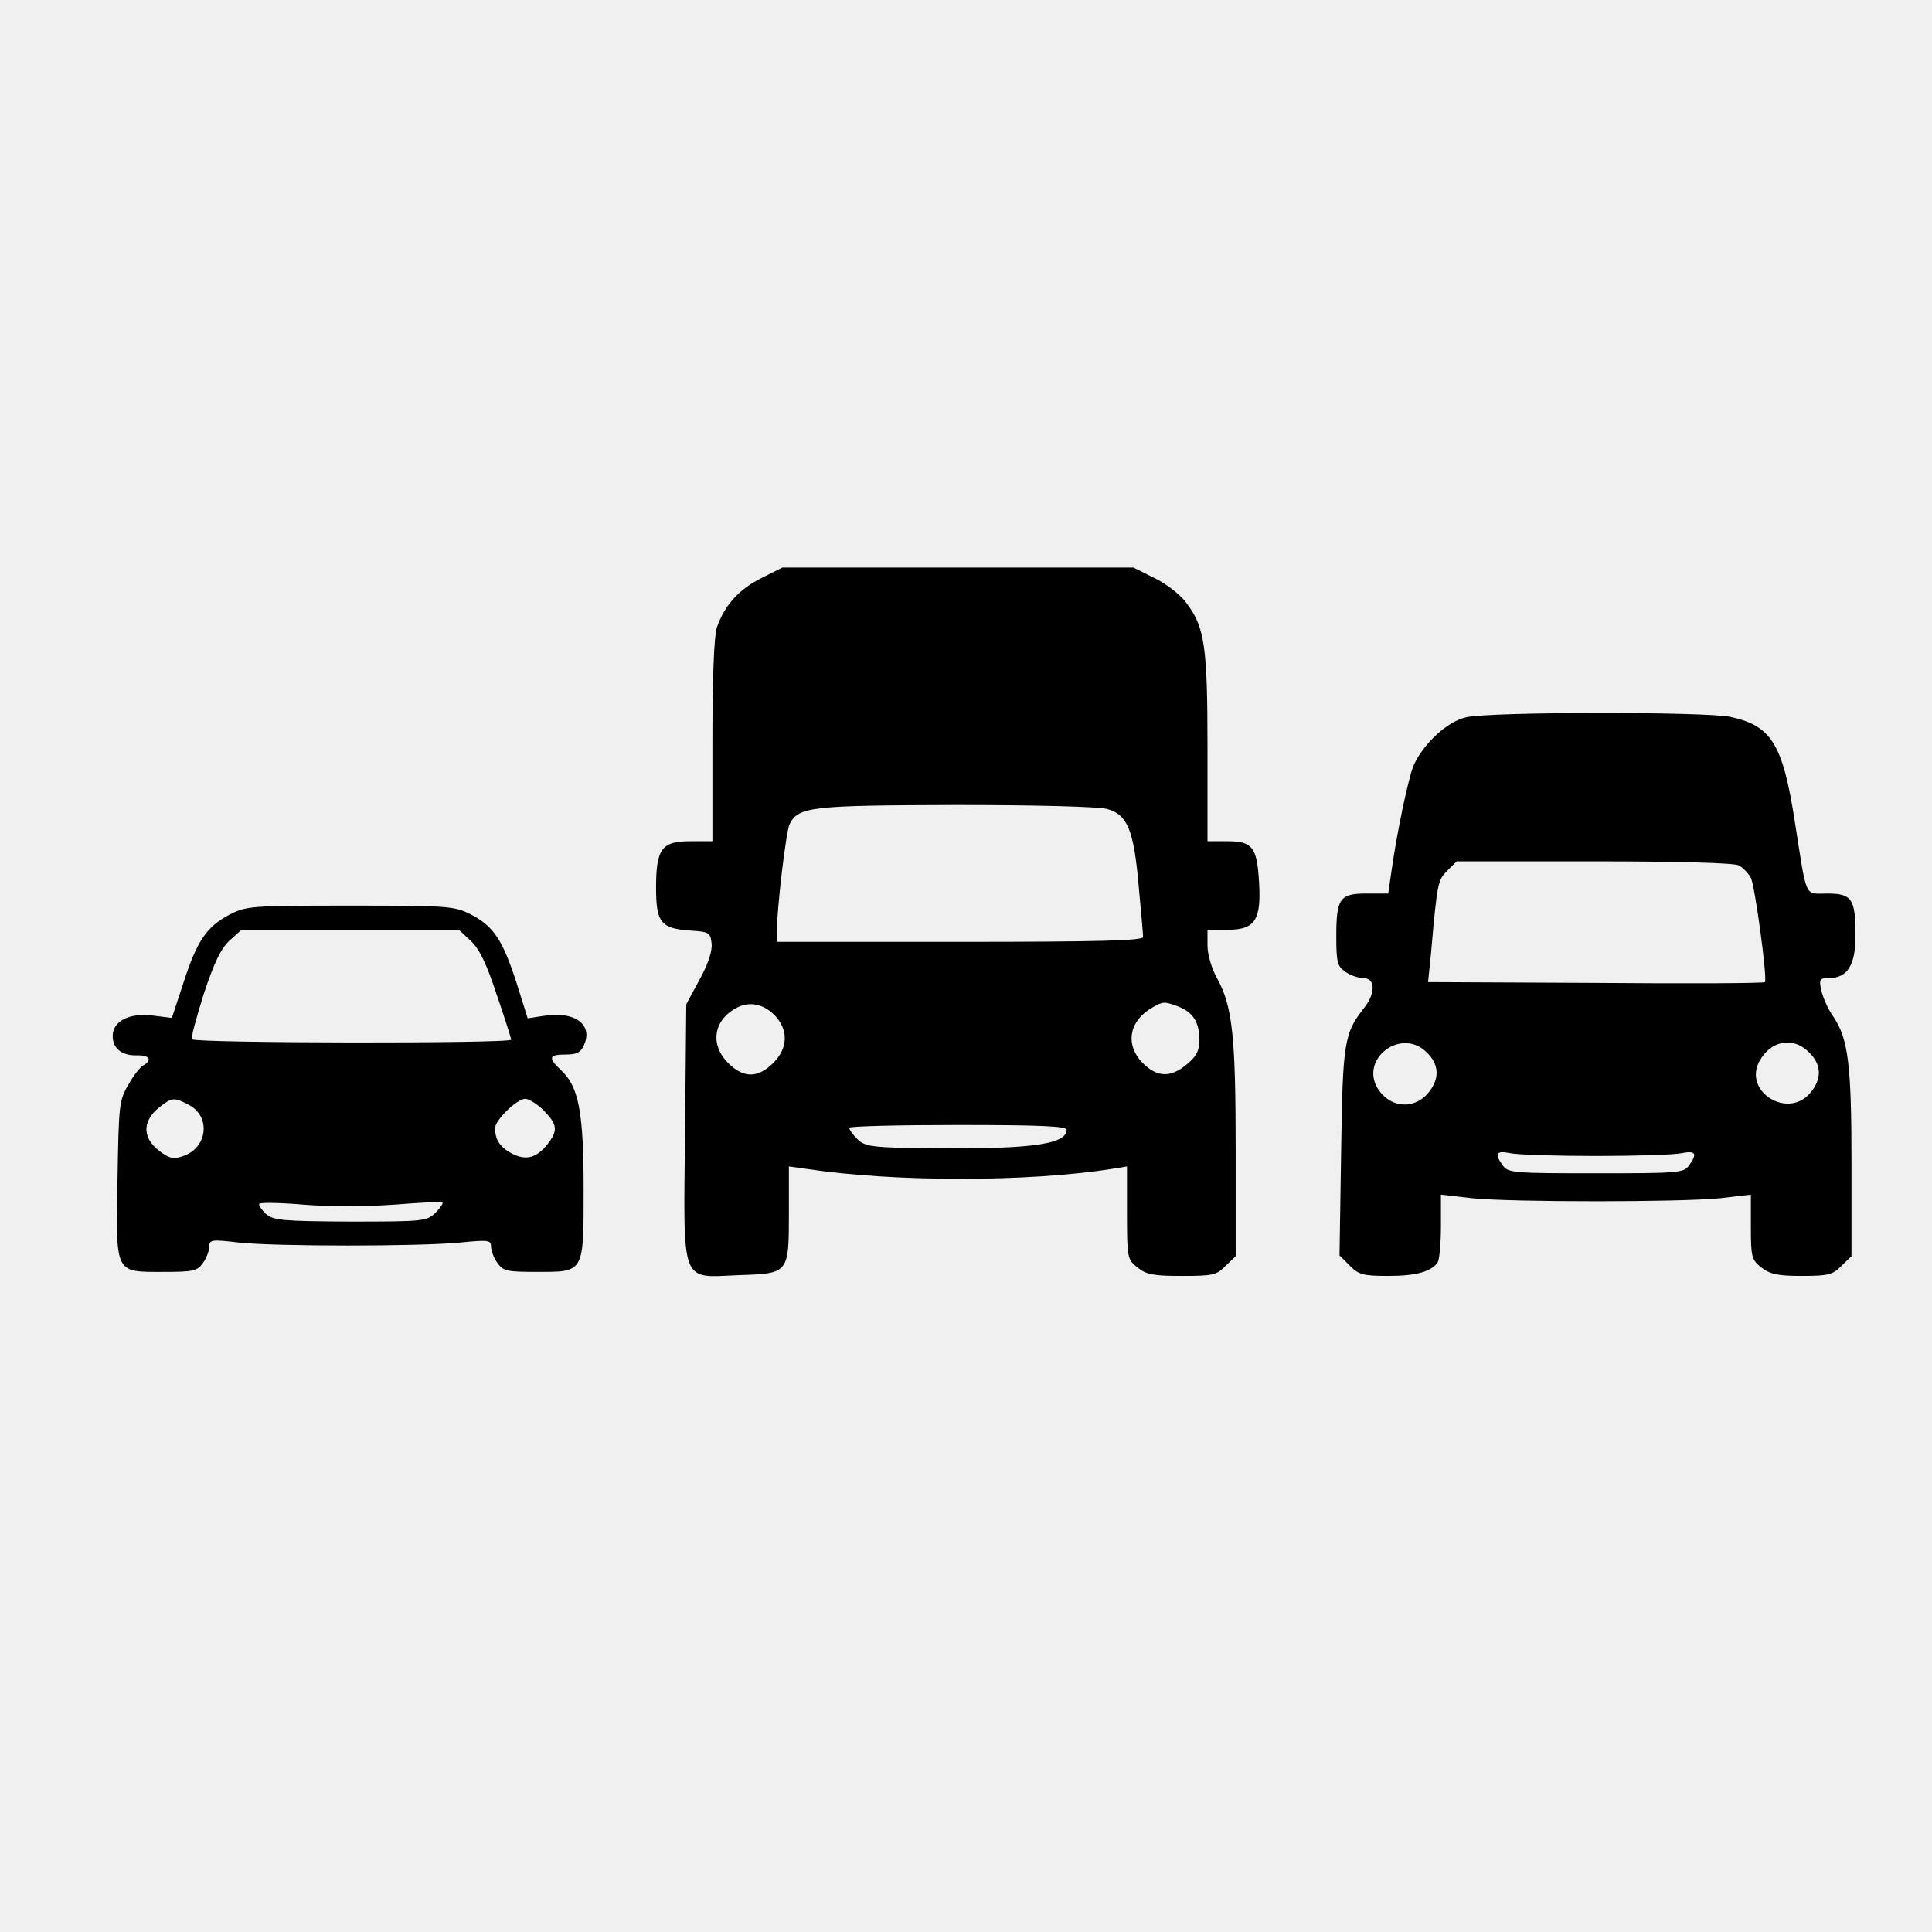
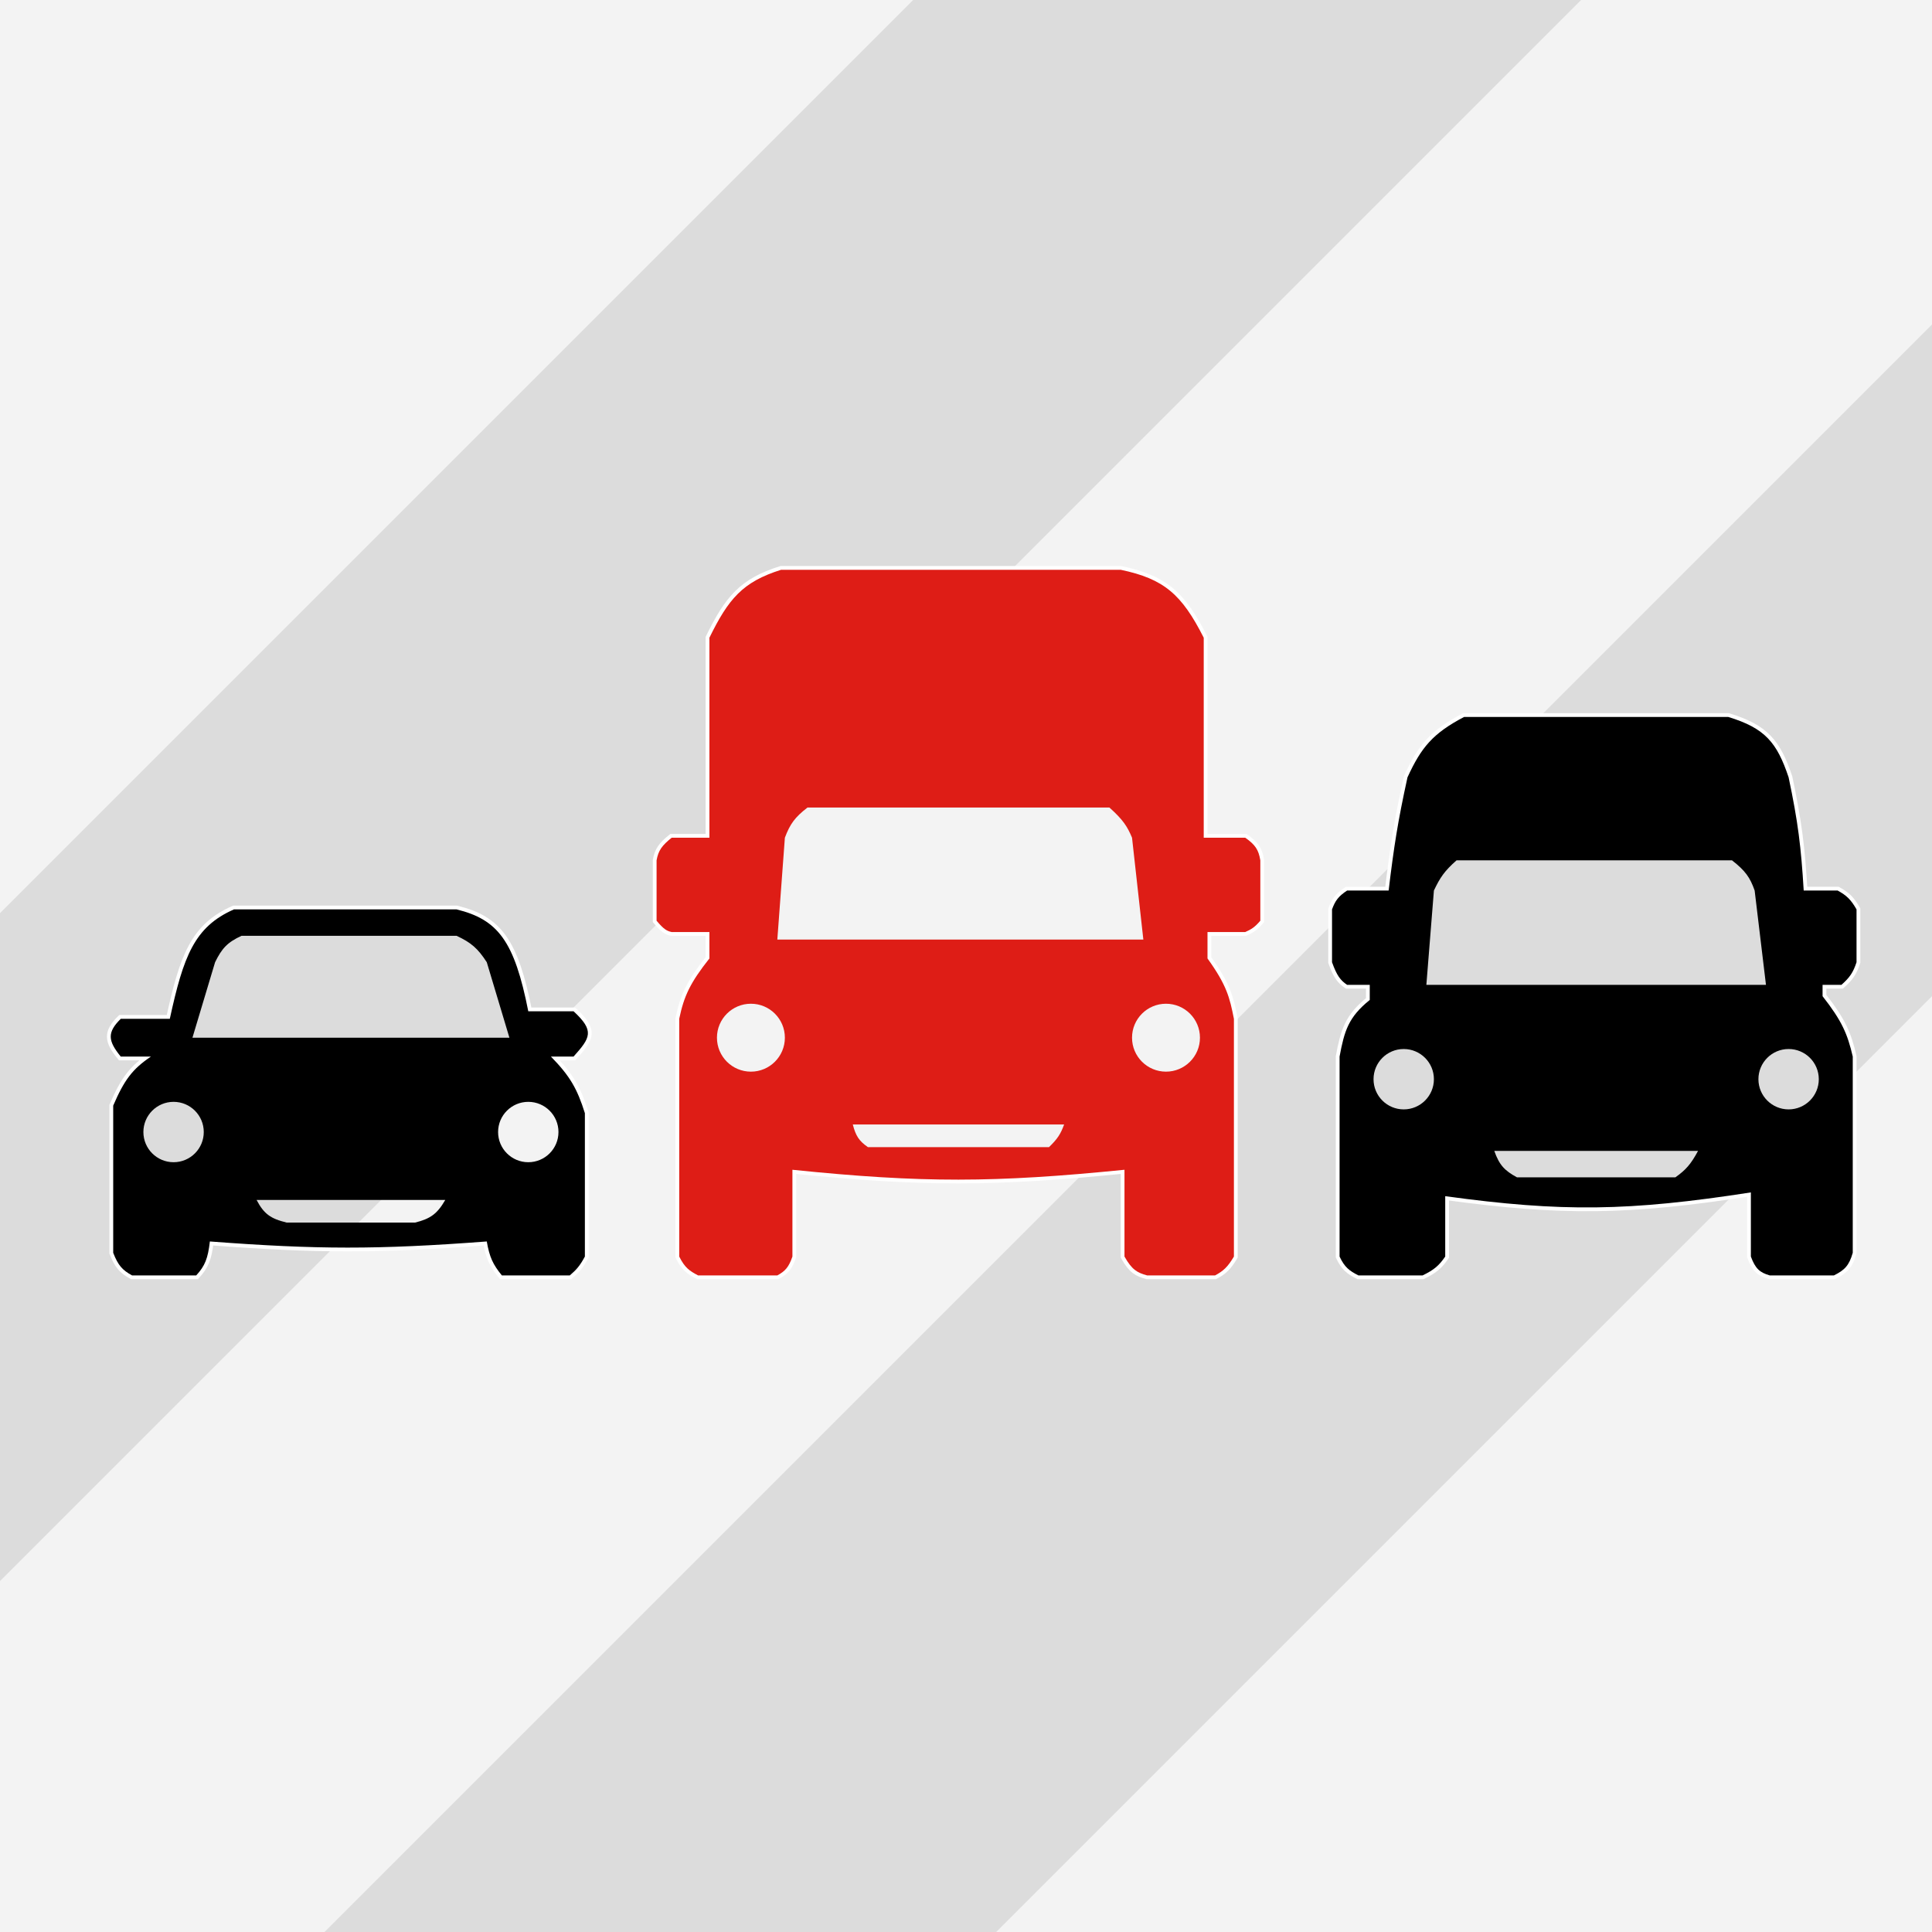
- <svg xmlns="http://www.w3.org/2000/svg" version="1.0" width="480pt" height="480pt" viewBox="0 0 480 480" preserveAspectRatio="xMidYMid meet">
-   <g transform="translate(0,480) scale(0.1,-0.1)" fill="#000000" stroke="none">
-     <path d="M1892 3364 c-56 -28 -92 -68 -111 -123 -7 -22 -11 -123 -11 -282 l0 -249 -54 0 c-72 0 -86 -18 -86 -116 0 -86 12 -101 85 -106 47 -3 50 -5 53 -32 2 -18 -8 -50 -30 -90 l-33 -61 -3 -317 c-4 -386 -13 -362 135 -356 123 4 123 4 123 156 l0 114 43 -6 c218 -33 551 -33 760 0 l37 6 0 -115 c0 -113 1 -116 26 -136 22 -18 41 -21 111 -21 76 0 86 2 108 25 l25 24 0 264 c0 283 -8 357 -46 426 -14 25 -24 60 -24 82 l0 39 50 0 c68 0 84 24 78 119 -5 86 -16 101 -79 101 l-49 0 0 233 c0 254 -7 300 -54 361 -14 19 -49 46 -78 60 l-52 26 -436 0 -436 0 -52 -26z m859 -574 c50 -14 66 -52 78 -191 6 -63 11 -121 11 -127 0 -9 -110 -12 -455 -12 l-455 0 0 23 c0 60 23 253 32 270 22 43 55 46 413 47 197 0 355 -4 376 -10z m-823 -516 c31 -36 29 -79 -7 -115 -38 -38 -74 -38 -112 0 -45 45 -37 105 19 136 34 19 71 11 100 -21z m998 26 c38 -15 53 -38 54 -82 0 -28 -7 -42 -31 -62 -40 -34 -74 -33 -110 3 -45 46 -34 106 26 139 25 14 28 14 61 2z m-276 -307 c0 -39 -104 -50 -397 -45 -88 2 -106 5 -123 22 -11 11 -20 23 -20 28 0 4 122 7 270 7 207 0 270 -3 270 -12z" />
-     <path d="M3643 3018 c-47 -10 -107 -66 -131 -120 -13 -31 -42 -168 -56 -270 l-7 -48 -54 0 c-67 0 -75 -12 -75 -109 0 -61 3 -72 22 -85 12 -9 33 -16 45 -16 30 0 31 -37 3 -73 -51 -64 -54 -87 -58 -359 l-4 -257 26 -26 c22 -22 33 -25 96 -25 69 0 107 11 122 34 4 6 8 46 8 89 l0 79 78 -9 c100 -10 514 -10 615 0 l77 9 0 -80 c0 -75 2 -82 26 -101 22 -17 41 -21 101 -21 65 0 77 3 98 25 l25 24 0 230 c0 246 -8 310 -45 365 -13 18 -26 48 -30 65 -6 28 -4 31 19 31 46 0 66 32 66 106 0 91 -9 104 -70 104 -58 0 -50 -17 -81 180 -30 192 -58 237 -160 259 -62 13 -596 13 -656 -1z m677 -368 c11 -6 24 -20 30 -31 10 -19 41 -247 35 -259 -2 -3 -191 -4 -420 -2 l-417 2 7 68 c16 181 17 185 41 209 l23 23 341 0 c214 0 348 -4 360 -10z m-775 -465 c29 -28 32 -61 9 -93 -34 -49 -97 -48 -130 2 -48 75 58 155 121 91z m950 0 c31 -30 32 -66 2 -101 -56 -65 -166 4 -126 79 28 52 84 63 124 22z m-530 -257 c99 0 195 3 213 7 35 7 40 -1 18 -31 -13 -18 -28 -19 -231 -19 -203 0 -218 1 -231 19 -22 30 -17 38 18 31 18 -4 114 -7 213 -7z" />
-     <path d="M569 2527 c-56 -30 -80 -65 -114 -171 l-28 -85 -48 6 c-58 7 -99 -14 -99 -51 0 -31 23 -49 60 -48 32 1 39 -12 16 -25 -8 -4 -25 -26 -37 -48 -23 -38 -24 -51 -27 -233 -4 -239 -8 -232 114 -232 74 0 84 2 98 22 9 12 16 31 16 41 0 17 6 18 73 10 92 -10 448 -10 550 0 71 7 77 6 77 -10 0 -10 7 -29 16 -41 14 -20 24 -22 98 -22 118 0 116 -4 116 206 0 189 -12 254 -55 294 -34 32 -32 40 10 40 28 0 38 5 46 24 23 51 -24 85 -101 72 l-39 -6 -27 86 c-35 109 -58 143 -114 172 -42 21 -55 22 -301 22 -248 0 -257 -1 -300 -23z m600 -64 c22 -20 40 -58 65 -134 20 -58 36 -109 36 -112 0 -10 -788 -9 -793 1 -3 4 11 54 29 112 26 78 42 112 64 133 l30 27 270 0 270 0 29 -27z m-700 -408 c53 -27 48 -101 -8 -125 -26 -10 -35 -10 -56 4 -52 34 -55 79 -8 116 31 24 36 24 72 5z m882 -14 c34 -35 36 -50 9 -84 -27 -34 -53 -41 -88 -23 -29 15 -42 34 -42 63 0 20 54 73 75 73 9 0 30 -13 46 -29z m-373 -234 c64 5 119 8 121 6 3 -2 -5 -14 -17 -26 -22 -21 -29 -22 -212 -22 -169 1 -191 3 -209 19 -11 10 -19 22 -17 25 3 4 52 3 111 -2 62 -5 154 -5 223 0z" />
-   </g>
+ <svg xmlns="http://www.w3.org/2000/svg" width="256" height="256" fill="none">
+   <path fill="#F3F3F3" d="M0 0h256v256H0z" />
+   <path fill="#DCDCDC" d="M256 43 43 256h89l124-124V43ZM121 0 0 121v88.5L209.5 0H121Z" />
+   <path stroke="#fff" d="M15 146.5V166c.653 1.68 1.223 2.302 2.5 3H26c1.163-1.267 1.553-2.258 1.809-4.5 14.179 1.075 22.21 1.094 36.691 0 .36 2.073.814 3.046 2 4.5h9c.88-.756 1.335-1.266 2-2.5v-19c-1.02-3.239-1.963-4.899-4.5-7.5h3c2.235-2.494 2.817-3.403 0-6h-6c-1.832-9.302-4.015-12.153-9.5-13.5H31c-5.259 2.313-6.694 6.225-8.5 14.5H16c-1.822 1.8-1.713 2.903 0 5h4c-2.458 1.656-3.537 3.105-5 6.5Z" />
+   <path fill="#000" fill-rule="evenodd" d="M15 146.5V166c.653 1.68 1.223 2.302 2.5 3H26c1.163-1.267 1.553-2.258 1.809-4.5 14.179 1.075 22.21 1.094 36.691 0 .36 2.073.814 3.046 2 4.5h9c.88-.756 1.335-1.266 2-2.5v-19c-1.02-3.239-1.963-4.899-4.5-7.5h3c2.235-2.494 2.817-3.403 0-6h-6c-1.832-9.302-4.015-12.153-9.5-13.5H31c-5.259 2.313-6.694 6.225-8.5 14.5H16c-1.822 1.8-1.713 2.903 0 5h4c-2.458 1.656-3.537 3.105-5 6.5Zm52.5-9h-42l3-10c.898-1.836 1.63-2.637 3.5-3.5h28.5c1.958.915 2.826 1.689 4 3.5l3 10ZM23 154a4 4 0 1 0 0-8 4 4 0 0 0 0 8Zm51-4a4 4 0 1 1-8 0 4 4 0 0 1 8 0Zm-40 9h25c-1.088 1.879-1.992 2.494-4 3H38c-2.15-.514-3.037-1.157-4-3Z" clip-rule="evenodd" />
+   <path stroke="#fff" d="M148.5 75.5h-45c-5.122 1.61-6.983 3.876-9.5 9V111h-5c-1.288 1.038-1.765 1.685-2 3v8c.934 1.117 1.347 1.36 2 1.5h5v3.5c-2.532 3.209-3.367 4.957-4 8v31.5c.76 1.518 1.375 1.896 2.5 2.5H103c1.043-.571 1.508-1.076 2-2.5V155c17.183 1.764 26.817 1.724 44 0v11.5c1.004 1.784 1.701 2.136 3 2.5h9c1.112-.593 1.671-1.109 2.5-2.5V135c-.559-2.836-.955-4.455-3.5-8v-3.5h5c.838-.368 1.285-.663 2-1.5v-8c-.231-1.409-.672-2.065-2-3h-5.5V84.5c-2.902-5.731-5.249-7.799-11-9Z" />
+   <path fill="#DE1D16" fill-rule="evenodd" d="M148.5 75.5h-45c-5.122 1.61-6.983 3.876-9.5 9V111h-5c-1.288 1.038-1.765 1.685-2 3v8c.934 1.117 1.347 1.36 2 1.5h5v3.5c-2.532 3.209-3.367 4.957-4 8v31.5c.76 1.518 1.375 1.896 2.5 2.5H103c1.043-.571 1.508-1.076 2-2.5V155c17.183 1.764 26.817 1.724 44 0v11.5c1.004 1.784 1.701 2.136 3 2.5h9c1.112-.593 1.671-1.109 2.5-2.5V135c-.559-2.836-.955-4.455-3.5-8v-3.5h5c.838-.368 1.285-.663 2-1.5v-8c-.231-1.409-.672-2.065-2-3h-5.5V84.5c-2.902-5.731-5.249-7.799-11-9Zm-44.5 62a4.5 4.5 0 1 1-9 0 4.5 4.5 0 0 1 9 0Zm50.5 4.5a4.5 4.5 0 1 0 0-9 4.5 4.5 0 0 0 0 9Zm-13.5 7h-28c.399 1.541.843 2.192 2 3h24c1.1-1.066 1.54-1.721 2-3Zm-38-24.5h48.5L150 111c-.633-1.502-1.179-2.365-3-4h-40c-1.688 1.304-2.317 2.193-3 4l-1 13.5Z" clip-rule="evenodd" />
+   <path stroke="#fff" d="M177.5 140v26.5c.668 1.418 1.278 1.876 2.5 2.5h8.5c1.526-.741 2.172-1.296 3-2.5v-8c15.461 2.121 24.333 2.004 40.5-.5v8.5c.594 1.599 1.163 2.111 2.5 2.5h8.5c1.409-.701 2.016-1.293 2.5-3v-26c-.695-3.007-1.448-4.742-4-8v-1.5h2.5c1.111-.989 1.555-1.646 2-3v-7c-.756-1.32-1.318-1.846-2.5-2.5H239c-.349-5.774-.745-9.05-2-15-1.539-4.596-3.111-6.514-8-8h-35c-4.129 2.172-5.667 4.007-7.5 8-1.298 5.911-1.796 9.187-2.5 15h-5.5c-1.18.784-1.576 1.352-2 2.5v7c.639 1.767 1.089 2.375 2 3h3v2c-2.826 2.274-3.365 4.09-4 7.5Z" />
+   <path fill="#000" fill-rule="evenodd" d="M177.5 140v26.5c.668 1.418 1.278 1.876 2.5 2.5h8.5c1.526-.741 2.172-1.296 3-2.5v-8c15.461 2.121 24.333 2.004 40.5-.5v8.5c.594 1.599 1.163 2.111 2.5 2.5h8.5c1.409-.701 2.016-1.293 2.5-3v-26c-.695-3.007-1.448-4.742-4-8v-1.5h2.5c1.111-.989 1.555-1.646 2-3v-7c-.756-1.32-1.318-1.846-2.5-2.5H239c-.349-5.774-.745-9.05-2-15-1.539-4.596-3.111-6.514-8-8h-35c-4.129 2.172-5.667 4.007-7.5 8-1.298 5.911-1.796 9.187-2.5 15h-5.5c-1.18.784-1.576 1.352-2 2.5v7c.639 1.767 1.089 2.375 2 3h3v2c-2.826 2.274-3.365 4.09-4 7.5Zm12.5 3a4 4 0 1 1-8 0 4 4 0 0 1 8 0Zm47 4a4 4 0 1 0 0-8 4 4 0 0 0 0 8Zm-12 5.5h-27c.673 1.898 1.377 2.614 3 3.5h21c1.357-.968 2.03-1.699 3-3.5Zm-36-22h45l-1.5-12.5c-.603-1.705-1.199-2.596-3-4H193c-1.62 1.423-2.203 2.322-3 4l-1 12.5Z" clip-rule="evenodd" />
</svg>
